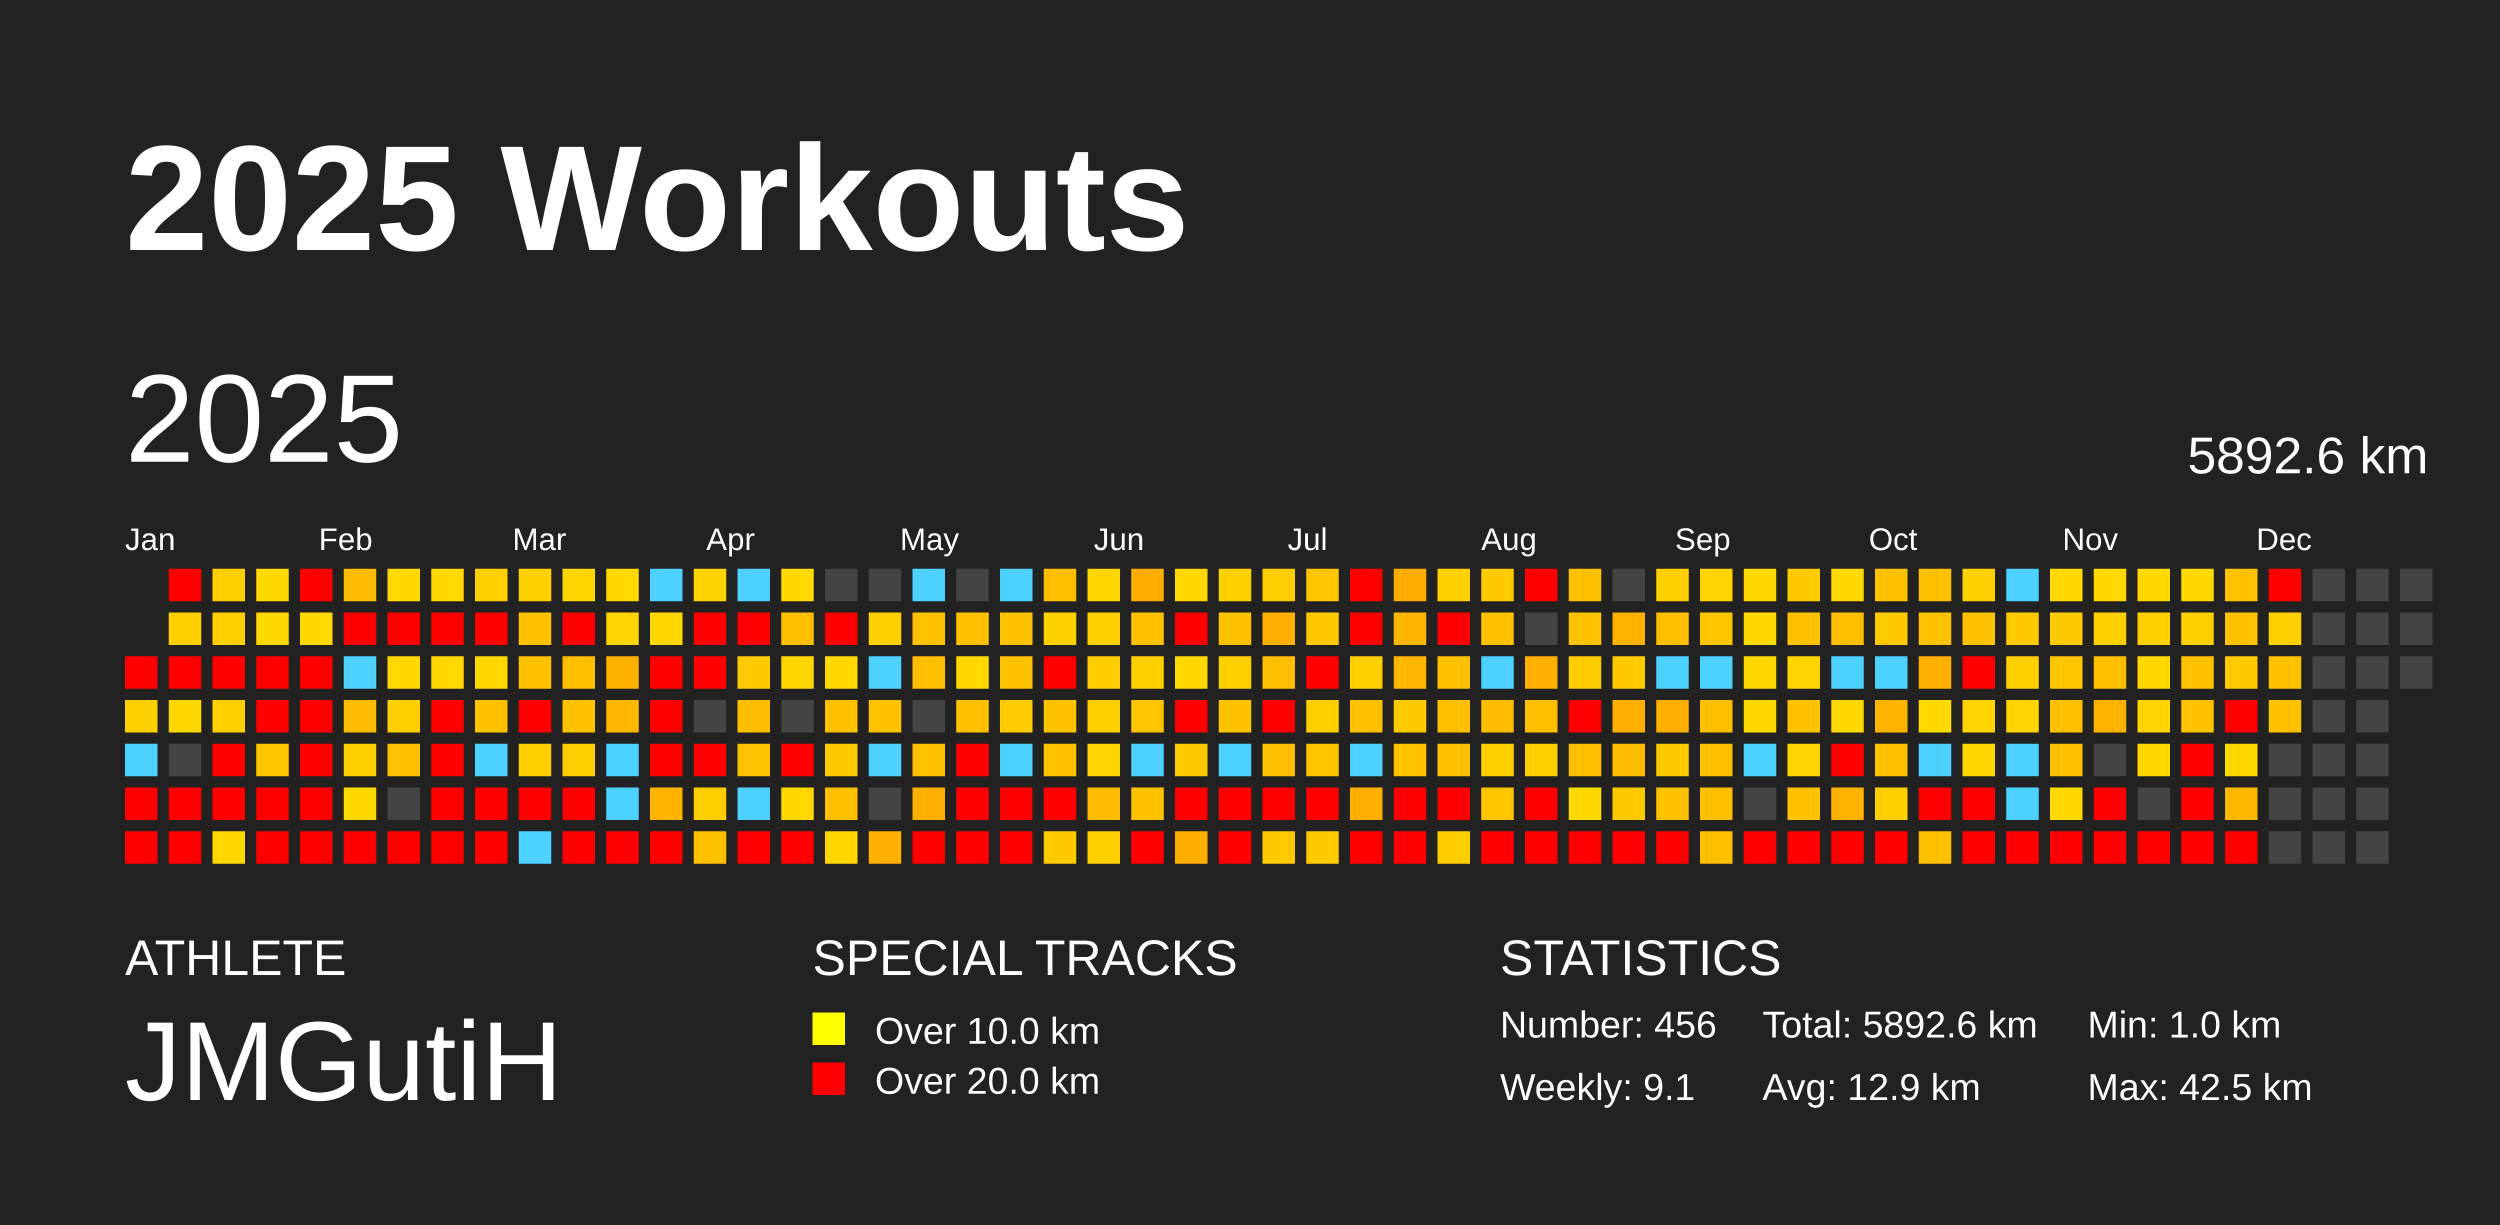
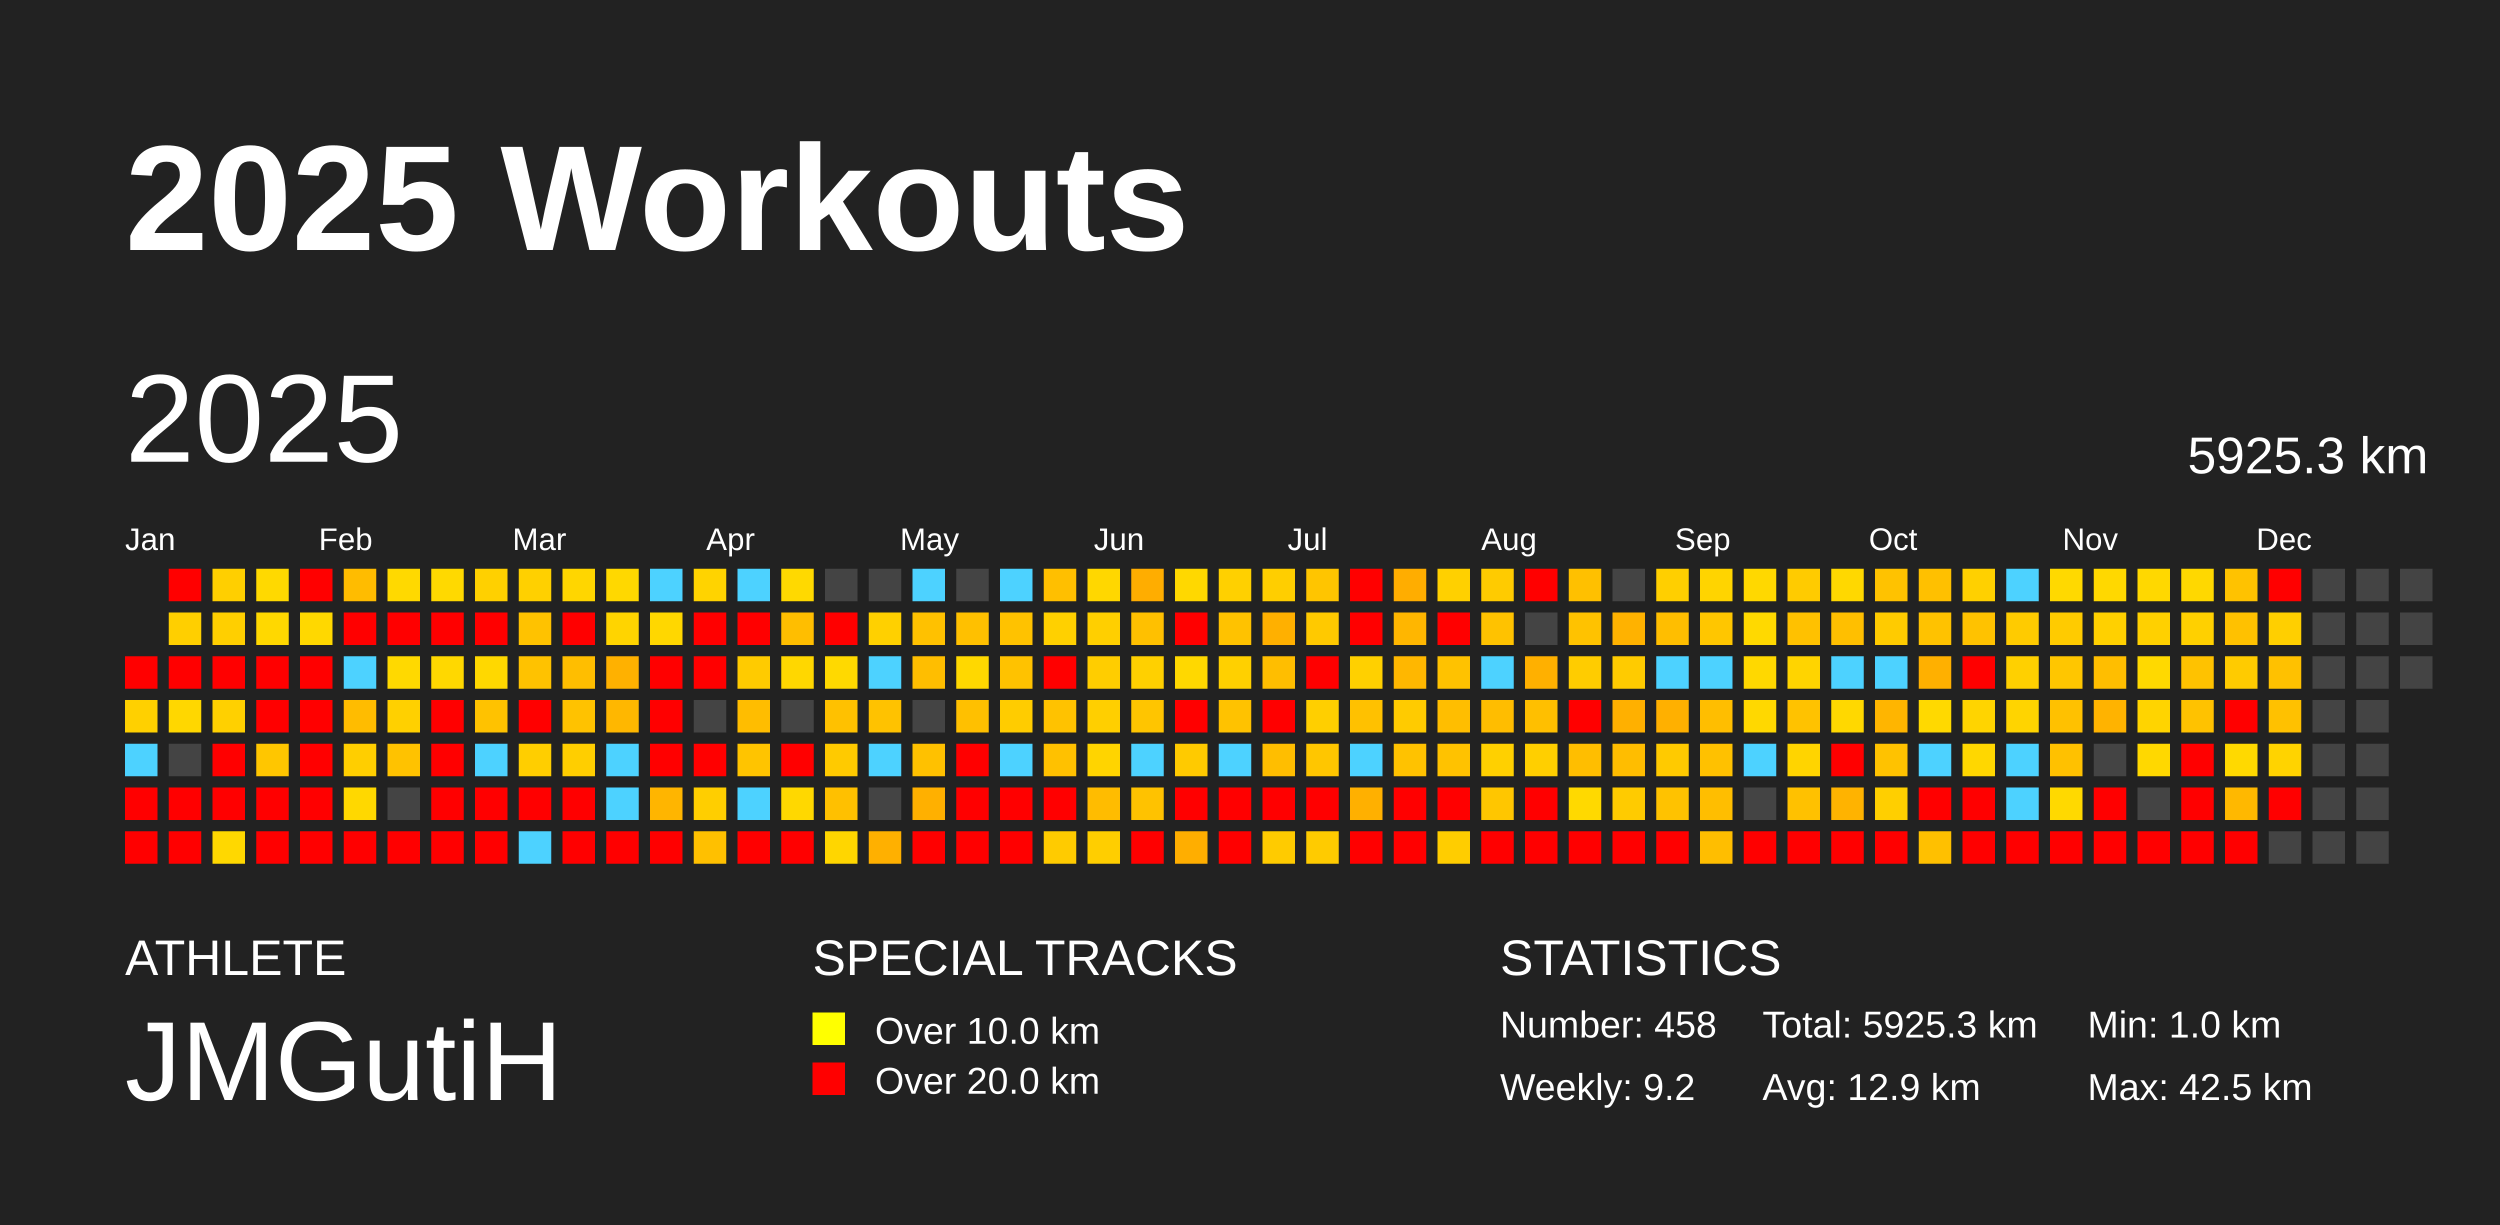
<svg xmlns="http://www.w3.org/2000/svg" baseProfile="full" height="98mm" version="1.1" viewBox="0,0,200,98" width="200mm">
  <defs />
  <rect fill="#222222" height="98" width="200" x="0" y="0" />
  <text fill="#FFFFFF" style="font-size:12px; font-family:Arial; font-weight:bold;" x="10" y="20">2025 Workouts</text>
  <text fill="#FFFFFF" style="font-size:4px; font-family:Arial" x="10" y="78">ATHLETE</text>
  <text fill="#FFFFFF" style="font-size:9px; font-family:Arial" x="10" y="88">JMGutiH</text>
  <text fill="#FFFFFF" style="font-size:4px; font-family:Arial" x="65" y="78">SPECIAL TRACKS</text>
  <rect fill="yellow" height="2.6" width="2.6" x="65" y="81" />
  <text fill="#FFFFFF" style="font-size:3px; font-family:Arial" x="70" y="83.5">Over 10.0 km</text>
  <rect fill="red" height="2.6" width="2.6" x="65" y="85" />
  <text fill="#FFFFFF" style="font-size:3px; font-family:Arial" x="70" y="87.5">Over 20.0 km</text>
  <text fill="#FFFFFF" style="font-size:4px; font-family:Arial" x="120" y="78">STATISTICS</text>
-   <text fill="#FFFFFF" style="font-size:3px; font-family:Arial" x="120" y="83">Number: 456</text>
-   <text fill="#FFFFFF" style="font-size:3px; font-family:Arial" x="120" y="88">Weekly: 9.1</text>
-   <text fill="#FFFFFF" style="font-size:3px; font-family:Arial" x="141" y="83">Total: 5892.6 km</text>
+   <text fill="#FFFFFF" style="font-size:3px; font-family:Arial" x="120" y="83">Number: 458</text>
+   <text fill="#FFFFFF" style="font-size:3px; font-family:Arial" x="120" y="88">Weekly: 9.2</text>
+   <text fill="#FFFFFF" style="font-size:3px; font-family:Arial" x="141" y="83">Total: 5925.3 km</text>
  <text fill="#FFFFFF" style="font-size:3px; font-family:Arial" x="141" y="88">Avg: 12.9 km</text>
  <text fill="#FFFFFF" style="font-size:3px; font-family:Arial" x="167" y="83">Min: 1.0 km</text>
  <text fill="#FFFFFF" style="font-size:3px; font-family:Arial" x="167" y="88">Max: 42.5 km</text>
  <text dominant-baseline="hanging" fill="#FFFFFF" style="font-size:10.0px; font-family:Arial;" x="10" y="30">2025</text>
-   <text dominant-baseline="hanging" fill="#FFFFFF" style="font-size:4.125px; font-family:Arial;" x="175" y="35">5892.6 km</text>
+   <text dominant-baseline="hanging" fill="#FFFFFF" style="font-size:4.125px; font-family:Arial;" x="175" y="35">5925.3 km</text>
  <text fill="#FFFFFF" style="font-size:2.5px; font-family:Arial" x="10.0" y="44">Jan</text>
  <text fill="#FFFFFF" style="font-size:2.5px; font-family:Arial" x="25.5" y="44">Feb</text>
  <text fill="#FFFFFF" style="font-size:2.5px; font-family:Arial" x="41.0" y="44">Mar</text>
  <text fill="#FFFFFF" style="font-size:2.5px; font-family:Arial" x="56.5" y="44">Apr</text>
  <text fill="#FFFFFF" style="font-size:2.5px; font-family:Arial" x="72.0" y="44">May</text>
  <text fill="#FFFFFF" style="font-size:2.5px; font-family:Arial" x="87.5" y="44">Jun</text>
  <text fill="#FFFFFF" style="font-size:2.5px; font-family:Arial" x="103.0" y="44">Jul</text>
  <text fill="#FFFFFF" style="font-size:2.5px; font-family:Arial" x="118.5" y="44">Aug</text>
  <text fill="#FFFFFF" style="font-size:2.5px; font-family:Arial" x="134.0" y="44">Sep</text>
  <text fill="#FFFFFF" style="font-size:2.5px; font-family:Arial" x="149.5" y="44">Oct</text>
  <text fill="#FFFFFF" style="font-size:2.5px; font-family:Arial" x="165.0" y="44">Nov</text>
  <text fill="#FFFFFF" style="font-size:2.5px; font-family:Arial" x="180.5" y="44">Dec</text>
  <rect fill="red" height="2.6" width="2.6" x="10.0" y="52.5" />
  <rect fill="#ffd000" height="2.6" width="2.6" x="10.0" y="56.0" />
  <rect fill="#4dd2ff" height="2.6" width="2.6" x="10.0" y="59.5" />
  <rect fill="red" height="2.6" width="2.6" x="10.0" y="63.0" />
  <rect fill="red" height="2.6" width="2.6" x="10.0" y="66.5" />
  <rect fill="red" height="2.6" width="2.6" x="13.5" y="45.5" />
  <rect fill="#ffcf00" height="2.6" width="2.6" x="13.5" y="49.0" />
  <rect fill="red" height="2.6" width="2.6" x="13.5" y="52.5" />
  <rect fill="#ffd700" height="2.6" width="2.6" x="13.5" y="56.0" />
  <rect fill="#444444" height="2.6" width="2.6" x="13.5" y="59.5" />
  <rect fill="red" height="2.6" width="2.6" x="13.5" y="63.0" />
  <rect fill="red" height="2.6" width="2.6" x="13.5" y="66.5" />
  <rect fill="#ffcf00" height="2.6" width="2.6" x="17.0" y="45.5" />
  <rect fill="#ffcf00" height="2.6" width="2.6" x="17.0" y="49.0" />
  <rect fill="red" height="2.6" width="2.6" x="17.0" y="52.5" />
  <rect fill="#ffd000" height="2.6" width="2.6" x="17.0" y="56.0" />
  <rect fill="red" height="2.6" width="2.6" x="17.0" y="59.5" />
  <rect fill="red" height="2.6" width="2.6" x="17.0" y="63.0" />
  <rect fill="#ffd800" height="2.6" width="2.6" x="17.0" y="66.5" />
  <rect fill="#ffd900" height="2.6" width="2.6" x="20.5" y="45.5" />
  <rect fill="#ffd800" height="2.6" width="2.6" x="20.5" y="49.0" />
  <rect fill="red" height="2.6" width="2.6" x="20.5" y="52.5" />
  <rect fill="red" height="2.6" width="2.6" x="20.5" y="56.0" />
  <rect fill="#ffc600" height="2.6" width="2.6" x="20.5" y="59.5" />
  <rect fill="red" height="2.6" width="2.6" x="20.5" y="63.0" />
  <rect fill="red" height="2.6" width="2.6" x="20.5" y="66.5" />
  <rect fill="red" height="2.6" width="2.6" x="24.0" y="45.5" />
  <rect fill="#ffd800" height="2.6" width="2.6" x="24.0" y="49.0" />
  <rect fill="red" height="2.6" width="2.6" x="24.0" y="52.5" />
  <rect fill="red" height="2.6" width="2.6" x="24.0" y="56.0" />
  <rect fill="red" height="2.6" width="2.6" x="24.0" y="59.5" />
  <rect fill="red" height="2.6" width="2.6" x="24.0" y="63.0" />
  <rect fill="red" height="2.6" width="2.6" x="24.0" y="66.5" />
  <rect fill="#ffbc00" height="2.6" width="2.6" x="27.5" y="45.5" />
  <rect fill="red" height="2.6" width="2.6" x="27.5" y="49.0" />
  <rect fill="#4dd2ff" height="2.6" width="2.6" x="27.5" y="52.5" />
  <rect fill="#ffbc00" height="2.6" width="2.6" x="27.5" y="56.0" />
  <rect fill="#ffce00" height="2.6" width="2.6" x="27.5" y="59.5" />
  <rect fill="#ffd800" height="2.6" width="2.6" x="27.5" y="63.0" />
  <rect fill="red" height="2.6" width="2.6" x="27.5" y="66.5" />
  <rect fill="#ffd900" height="2.6" width="2.6" x="31.0" y="45.5" />
  <rect fill="red" height="2.6" width="2.6" x="31.0" y="49.0" />
  <rect fill="#ffd900" height="2.6" width="2.6" x="31.0" y="52.5" />
  <rect fill="#ffd000" height="2.6" width="2.6" x="31.0" y="56.0" />
  <rect fill="#ffc200" height="2.6" width="2.6" x="31.0" y="59.5" />
  <rect fill="#444444" height="2.6" width="2.6" x="31.0" y="63.0" />
  <rect fill="red" height="2.6" width="2.6" x="31.0" y="66.5" />
  <rect fill="#ffd900" height="2.6" width="2.6" x="34.5" y="45.5" />
  <rect fill="red" height="2.6" width="2.6" x="34.5" y="49.0" />
  <rect fill="#ffd800" height="2.6" width="2.6" x="34.5" y="52.5" />
  <rect fill="red" height="2.6" width="2.6" x="34.5" y="56.0" />
  <rect fill="red" height="2.6" width="2.6" x="34.5" y="59.5" />
  <rect fill="red" height="2.6" width="2.6" x="34.5" y="63.0" />
  <rect fill="red" height="2.6" width="2.6" x="34.5" y="66.5" />
  <rect fill="#ffd000" height="2.6" width="2.6" x="38.0" y="45.5" />
  <rect fill="red" height="2.6" width="2.6" x="38.0" y="49.0" />
  <rect fill="#ffd800" height="2.6" width="2.6" x="38.0" y="52.5" />
  <rect fill="#ffc200" height="2.6" width="2.6" x="38.0" y="56.0" />
  <rect fill="#4dd2ff" height="2.6" width="2.6" x="38.0" y="59.5" />
  <rect fill="red" height="2.6" width="2.6" x="38.0" y="63.0" />
  <rect fill="red" height="2.6" width="2.6" x="38.0" y="66.5" />
  <rect fill="#ffd000" height="2.6" width="2.6" x="41.5" y="45.5" />
  <rect fill="#ffc200" height="2.6" width="2.6" x="41.5" y="49.0" />
  <rect fill="#ffc200" height="2.6" width="2.6" x="41.5" y="52.5" />
  <rect fill="red" height="2.6" width="2.6" x="41.5" y="56.0" />
  <rect fill="#ffce00" height="2.6" width="2.6" x="41.5" y="59.5" />
  <rect fill="red" height="2.6" width="2.6" x="41.5" y="63.0" />
  <rect fill="#4dd2ff" height="2.6" width="2.6" x="41.5" y="66.5" />
  <rect fill="#ffd600" height="2.6" width="2.6" x="45.0" y="45.5" />
  <rect fill="red" height="2.6" width="2.6" x="45.0" y="49.0" />
  <rect fill="#ffbe00" height="2.6" width="2.6" x="45.0" y="52.5" />
  <rect fill="#ffc200" height="2.6" width="2.6" x="45.0" y="56.0" />
  <rect fill="#ffce00" height="2.6" width="2.6" x="45.0" y="59.5" />
  <rect fill="red" height="2.6" width="2.6" x="45.0" y="63.0" />
  <rect fill="red" height="2.6" width="2.6" x="45.0" y="66.5" />
  <rect fill="#ffd800" height="2.6" width="2.6" x="48.5" y="45.5" />
  <rect fill="#ffd400" height="2.6" width="2.6" x="48.5" y="49.0" />
  <rect fill="#ffb100" height="2.6" width="2.6" x="48.5" y="52.5" />
  <rect fill="#ffb700" height="2.6" width="2.6" x="48.5" y="56.0" />
  <rect fill="#4dd2ff" height="2.6" width="2.6" x="48.5" y="59.5" />
  <rect fill="#4dd2ff" height="2.6" width="2.6" x="48.5" y="63.0" />
  <rect fill="red" height="2.6" width="2.6" x="48.5" y="66.5" />
  <rect fill="#4dd2ff" height="2.6" width="2.6" x="52.0" y="45.5" />
  <rect fill="#ffd700" height="2.6" width="2.6" x="52.0" y="49.0" />
  <rect fill="red" height="2.6" width="2.6" x="52.0" y="52.5" />
  <rect fill="red" height="2.6" width="2.6" x="52.0" y="56.0" />
  <rect fill="red" height="2.6" width="2.6" x="52.0" y="59.5" />
  <rect fill="#ffb500" height="2.6" width="2.6" x="52.0" y="63.0" />
  <rect fill="red" height="2.6" width="2.6" x="52.0" y="66.5" />
  <rect fill="#ffd300" height="2.6" width="2.6" x="55.5" y="45.5" />
  <rect fill="red" height="2.6" width="2.6" x="55.5" y="49.0" />
  <rect fill="red" height="2.6" width="2.6" x="55.5" y="52.5" />
  <rect fill="#444444" height="2.6" width="2.6" x="55.5" y="56.0" />
  <rect fill="red" height="2.6" width="2.6" x="55.5" y="59.5" />
  <rect fill="#ffce00" height="2.6" width="2.6" x="55.5" y="63.0" />
  <rect fill="#ffc000" height="2.6" width="2.6" x="55.5" y="66.5" />
  <rect fill="#4dd2ff" height="2.6" width="2.6" x="59.0" y="45.5" />
  <rect fill="red" height="2.6" width="2.6" x="59.0" y="49.0" />
  <rect fill="#ffcb00" height="2.6" width="2.6" x="59.0" y="52.5" />
  <rect fill="#ffbd00" height="2.6" width="2.6" x="59.0" y="56.0" />
  <rect fill="#ffc400" height="2.6" width="2.6" x="59.0" y="59.5" />
  <rect fill="#4dd2ff" height="2.6" width="2.6" x="59.0" y="63.0" />
  <rect fill="red" height="2.6" width="2.6" x="59.0" y="66.5" />
  <rect fill="#ffd900" height="2.6" width="2.6" x="62.5" y="45.5" />
  <rect fill="#ffbe00" height="2.6" width="2.6" x="62.5" y="49.0" />
  <rect fill="#ffd700" height="2.6" width="2.6" x="62.5" y="52.5" />
  <rect fill="#444444" height="2.6" width="2.6" x="62.5" y="56.0" />
  <rect fill="red" height="2.6" width="2.6" x="62.5" y="59.5" />
  <rect fill="#ffd800" height="2.6" width="2.6" x="62.5" y="63.0" />
  <rect fill="red" height="2.6" width="2.6" x="62.5" y="66.5" />
  <rect fill="#444444" height="2.6" width="2.6" x="66.0" y="45.5" />
  <rect fill="red" height="2.6" width="2.6" x="66.0" y="49.0" />
  <rect fill="#ffd900" height="2.6" width="2.6" x="66.0" y="52.5" />
  <rect fill="#ffc100" height="2.6" width="2.6" x="66.0" y="56.0" />
  <rect fill="#ffca00" height="2.6" width="2.6" x="66.0" y="59.5" />
  <rect fill="#ffc000" height="2.6" width="2.6" x="66.0" y="63.0" />
  <rect fill="#ffd600" height="2.6" width="2.6" x="66.0" y="66.5" />
  <rect fill="#444444" height="2.6" width="2.6" x="69.5" y="45.5" />
  <rect fill="#ffd000" height="2.6" width="2.6" x="69.5" y="49.0" />
  <rect fill="#4dd2ff" height="2.6" width="2.6" x="69.5" y="52.5" />
  <rect fill="#ffc200" height="2.6" width="2.6" x="69.5" y="56.0" />
  <rect fill="#4dd2ff" height="2.6" width="2.6" x="69.5" y="59.5" />
  <rect fill="#444444" height="2.6" width="2.6" x="69.5" y="63.0" />
  <rect fill="#ffb000" height="2.6" width="2.6" x="69.5" y="66.5" />
  <rect fill="#4dd2ff" height="2.6" width="2.6" x="73.0" y="45.5" />
  <rect fill="#ffc100" height="2.6" width="2.6" x="73.0" y="49.0" />
  <rect fill="#ffbe00" height="2.6" width="2.6" x="73.0" y="52.5" />
  <rect fill="#444444" height="2.6" width="2.6" x="73.0" y="56.0" />
  <rect fill="#ffc100" height="2.6" width="2.6" x="73.0" y="59.5" />
  <rect fill="#ffb000" height="2.6" width="2.6" x="73.0" y="63.0" />
  <rect fill="red" height="2.6" width="2.6" x="73.0" y="66.5" />
  <rect fill="#444444" height="2.6" width="2.6" x="76.5" y="45.5" />
  <rect fill="#ffc000" height="2.6" width="2.6" x="76.5" y="49.0" />
  <rect fill="#ffd800" height="2.6" width="2.6" x="76.5" y="52.5" />
  <rect fill="#ffc000" height="2.6" width="2.6" x="76.5" y="56.0" />
  <rect fill="red" height="2.6" width="2.6" x="76.5" y="59.5" />
  <rect fill="red" height="2.6" width="2.6" x="76.5" y="63.0" />
  <rect fill="red" height="2.6" width="2.6" x="76.5" y="66.5" />
  <rect fill="#4dd2ff" height="2.6" width="2.6" x="80.0" y="45.5" />
  <rect fill="#ffc200" height="2.6" width="2.6" x="80.0" y="49.0" />
  <rect fill="#ffc200" height="2.6" width="2.6" x="80.0" y="52.5" />
  <rect fill="#ffcc00" height="2.6" width="2.6" x="80.0" y="56.0" />
  <rect fill="#4dd2ff" height="2.6" width="2.6" x="80.0" y="59.5" />
  <rect fill="red" height="2.6" width="2.6" x="80.0" y="63.0" />
  <rect fill="red" height="2.6" width="2.6" x="80.0" y="66.5" />
  <rect fill="#ffbf00" height="2.6" width="2.6" x="83.5" y="45.5" />
  <rect fill="#ffd000" height="2.6" width="2.6" x="83.5" y="49.0" />
  <rect fill="red" height="2.6" width="2.6" x="83.5" y="52.5" />
  <rect fill="#ffc200" height="2.6" width="2.6" x="83.5" y="56.0" />
  <rect fill="#ffc100" height="2.6" width="2.6" x="83.5" y="59.5" />
  <rect fill="red" height="2.6" width="2.6" x="83.5" y="63.0" />
  <rect fill="#ffcb00" height="2.6" width="2.6" x="83.5" y="66.5" />
  <rect fill="#ffd700" height="2.6" width="2.6" x="87.0" y="45.5" />
  <rect fill="#ffcf00" height="2.6" width="2.6" x="87.0" y="49.0" />
  <rect fill="#ffcd00" height="2.6" width="2.6" x="87.0" y="52.5" />
  <rect fill="#ffcf00" height="2.6" width="2.6" x="87.0" y="56.0" />
  <rect fill="#ffd400" height="2.6" width="2.6" x="87.0" y="59.5" />
  <rect fill="#ffbc00" height="2.6" width="2.6" x="87.0" y="63.0" />
  <rect fill="#ffce00" height="2.6" width="2.6" x="87.0" y="66.5" />
  <rect fill="#ffad00" height="2.6" width="2.6" x="90.5" y="45.5" />
  <rect fill="#ffc000" height="2.6" width="2.6" x="90.5" y="49.0" />
  <rect fill="#ffd000" height="2.6" width="2.6" x="90.5" y="52.5" />
  <rect fill="#ffc500" height="2.6" width="2.6" x="90.5" y="56.0" />
  <rect fill="#4dd2ff" height="2.6" width="2.6" x="90.5" y="59.5" />
  <rect fill="#ffc200" height="2.6" width="2.6" x="90.5" y="63.0" />
  <rect fill="red" height="2.6" width="2.6" x="90.5" y="66.5" />
  <rect fill="#ffd800" height="2.6" width="2.6" x="94.0" y="45.5" />
  <rect fill="red" height="2.6" width="2.6" x="94.0" y="49.0" />
  <rect fill="#ffd800" height="2.6" width="2.6" x="94.0" y="52.5" />
  <rect fill="red" height="2.6" width="2.6" x="94.0" y="56.0" />
  <rect fill="#ffca00" height="2.6" width="2.6" x="94.0" y="59.5" />
  <rect fill="red" height="2.6" width="2.6" x="94.0" y="63.0" />
  <rect fill="#ffae00" height="2.6" width="2.6" x="94.0" y="66.5" />
  <rect fill="#ffd000" height="2.6" width="2.6" x="97.5" y="45.5" />
  <rect fill="#ffc200" height="2.6" width="2.6" x="97.5" y="49.0" />
  <rect fill="#ffd000" height="2.6" width="2.6" x="97.5" y="52.5" />
  <rect fill="#ffc200" height="2.6" width="2.6" x="97.5" y="56.0" />
  <rect fill="#4dd2ff" height="2.6" width="2.6" x="97.5" y="59.5" />
  <rect fill="red" height="2.6" width="2.6" x="97.5" y="63.0" />
  <rect fill="red" height="2.6" width="2.6" x="97.5" y="66.5" />
  <rect fill="#ffce00" height="2.6" width="2.6" x="101.0" y="45.5" />
  <rect fill="#ffb000" height="2.6" width="2.6" x="101.0" y="49.0" />
  <rect fill="#ffbe00" height="2.6" width="2.6" x="101.0" y="52.5" />
  <rect fill="red" height="2.6" width="2.6" x="101.0" y="56.0" />
  <rect fill="#ffbe00" height="2.6" width="2.6" x="101.0" y="59.5" />
  <rect fill="red" height="2.6" width="2.6" x="101.0" y="63.0" />
  <rect fill="#ffcb00" height="2.6" width="2.6" x="101.0" y="66.5" />
  <rect fill="#ffc500" height="2.6" width="2.6" x="104.5" y="45.5" />
  <rect fill="#ffc900" height="2.6" width="2.6" x="104.5" y="49.0" />
  <rect fill="red" height="2.6" width="2.6" x="104.5" y="52.5" />
  <rect fill="#ffcf00" height="2.6" width="2.6" x="104.5" y="56.0" />
  <rect fill="#ffc600" height="2.6" width="2.6" x="104.5" y="59.5" />
  <rect fill="red" height="2.6" width="2.6" x="104.5" y="63.0" />
  <rect fill="#ffcb00" height="2.6" width="2.6" x="104.5" y="66.5" />
  <rect fill="red" height="2.6" width="2.6" x="108.0" y="45.5" />
  <rect fill="red" height="2.6" width="2.6" x="108.0" y="49.0" />
  <rect fill="#ffd000" height="2.6" width="2.6" x="108.0" y="52.5" />
  <rect fill="#ffc100" height="2.6" width="2.6" x="108.0" y="56.0" />
  <rect fill="#4dd2ff" height="2.6" width="2.6" x="108.0" y="59.5" />
  <rect fill="#ffb000" height="2.6" width="2.6" x="108.0" y="63.0" />
  <rect fill="red" height="2.6" width="2.6" x="108.0" y="66.5" />
  <rect fill="#ffad00" height="2.6" width="2.6" x="111.5" y="45.5" />
  <rect fill="#ffb600" height="2.6" width="2.6" x="111.5" y="49.0" />
  <rect fill="#ffb700" height="2.6" width="2.6" x="111.5" y="52.5" />
  <rect fill="#ffcb00" height="2.6" width="2.6" x="111.5" y="56.0" />
  <rect fill="#ffc200" height="2.6" width="2.6" x="111.5" y="59.5" />
  <rect fill="red" height="2.6" width="2.6" x="111.5" y="63.0" />
  <rect fill="red" height="2.6" width="2.6" x="111.5" y="66.5" />
  <rect fill="#ffd000" height="2.6" width="2.6" x="115.0" y="45.5" />
  <rect fill="red" height="2.6" width="2.6" x="115.0" y="49.0" />
  <rect fill="#ffc200" height="2.6" width="2.6" x="115.0" y="52.5" />
  <rect fill="#ffbe00" height="2.6" width="2.6" x="115.0" y="56.0" />
  <rect fill="#ffc200" height="2.6" width="2.6" x="115.0" y="59.5" />
  <rect fill="red" height="2.6" width="2.6" x="115.0" y="63.0" />
  <rect fill="#ffcd00" height="2.6" width="2.6" x="115.0" y="66.5" />
  <rect fill="#ffcb00" height="2.6" width="2.6" x="118.5" y="45.5" />
  <rect fill="#ffc200" height="2.6" width="2.6" x="118.5" y="49.0" />
  <rect fill="#4dd2ff" height="2.6" width="2.6" x="118.5" y="52.5" />
  <rect fill="#ffbd00" height="2.6" width="2.6" x="118.5" y="56.0" />
  <rect fill="#ffd000" height="2.6" width="2.6" x="118.5" y="59.5" />
  <rect fill="#ffc600" height="2.6" width="2.6" x="118.5" y="63.0" />
  <rect fill="red" height="2.6" width="2.6" x="118.5" y="66.5" />
  <rect fill="red" height="2.6" width="2.6" x="122.0" y="45.5" />
  <rect fill="#444444" height="2.6" width="2.6" x="122.0" y="49.0" />
  <rect fill="#ffb000" height="2.6" width="2.6" x="122.0" y="52.5" />
  <rect fill="#ffbf00" height="2.6" width="2.6" x="122.0" y="56.0" />
  <rect fill="#ffcf00" height="2.6" width="2.6" x="122.0" y="59.5" />
  <rect fill="red" height="2.6" width="2.6" x="122.0" y="63.0" />
  <rect fill="red" height="2.6" width="2.6" x="122.0" y="66.5" />
  <rect fill="#ffc000" height="2.6" width="2.6" x="125.5" y="45.5" />
  <rect fill="#ffc200" height="2.6" width="2.6" x="125.5" y="49.0" />
  <rect fill="#ffcc00" height="2.6" width="2.6" x="125.5" y="52.5" />
  <rect fill="red" height="2.6" width="2.6" x="125.5" y="56.0" />
  <rect fill="#ffbe00" height="2.6" width="2.6" x="125.5" y="59.5" />
  <rect fill="#ffd900" height="2.6" width="2.6" x="125.5" y="63.0" />
  <rect fill="red" height="2.6" width="2.6" x="125.5" y="66.5" />
  <rect fill="#444444" height="2.6" width="2.6" x="129.0" y="45.5" />
  <rect fill="#ffb200" height="2.6" width="2.6" x="129.0" y="49.0" />
  <rect fill="#ffcb00" height="2.6" width="2.6" x="129.0" y="52.5" />
  <rect fill="#ffb000" height="2.6" width="2.6" x="129.0" y="56.0" />
  <rect fill="#ffbd00" height="2.6" width="2.6" x="129.0" y="59.5" />
  <rect fill="#ffcb00" height="2.6" width="2.6" x="129.0" y="63.0" />
  <rect fill="red" height="2.6" width="2.6" x="129.0" y="66.5" />
  <rect fill="#ffcf00" height="2.6" width="2.6" x="132.5" y="45.5" />
  <rect fill="#ffbe00" height="2.6" width="2.6" x="132.5" y="49.0" />
  <rect fill="#4dd2ff" height="2.6" width="2.6" x="132.5" y="52.5" />
  <rect fill="#ffb000" height="2.6" width="2.6" x="132.5" y="56.0" />
  <rect fill="#ffca00" height="2.6" width="2.6" x="132.5" y="59.5" />
  <rect fill="#ffc200" height="2.6" width="2.6" x="132.5" y="63.0" />
  <rect fill="red" height="2.6" width="2.6" x="132.5" y="66.5" />
  <rect fill="#ffd400" height="2.6" width="2.6" x="136.0" y="45.5" />
  <rect fill="#ffc600" height="2.6" width="2.6" x="136.0" y="49.0" />
  <rect fill="#4dd2ff" height="2.6" width="2.6" x="136.0" y="52.5" />
  <rect fill="#ffbe00" height="2.6" width="2.6" x="136.0" y="56.0" />
  <rect fill="#ffc100" height="2.6" width="2.6" x="136.0" y="59.5" />
  <rect fill="#ffbe00" height="2.6" width="2.6" x="136.0" y="63.0" />
  <rect fill="#ffbe00" height="2.6" width="2.6" x="136.0" y="66.5" />
  <rect fill="#ffd800" height="2.6" width="2.6" x="139.5" y="45.5" />
  <rect fill="#ffd900" height="2.6" width="2.6" x="139.5" y="49.0" />
  <rect fill="#ffd800" height="2.6" width="2.6" x="139.5" y="52.5" />
  <rect fill="#ffd800" height="2.6" width="2.6" x="139.5" y="56.0" />
  <rect fill="#4dd2ff" height="2.6" width="2.6" x="139.5" y="59.5" />
  <rect fill="#444444" height="2.6" width="2.6" x="139.5" y="63.0" />
  <rect fill="red" height="2.6" width="2.6" x="139.5" y="66.5" />
  <rect fill="#ffcb00" height="2.6" width="2.6" x="143.0" y="45.5" />
  <rect fill="#ffc100" height="2.6" width="2.6" x="143.0" y="49.0" />
  <rect fill="#ffd400" height="2.6" width="2.6" x="143.0" y="52.5" />
  <rect fill="#ffc200" height="2.6" width="2.6" x="143.0" y="56.0" />
  <rect fill="#ffd400" height="2.6" width="2.6" x="143.0" y="59.5" />
  <rect fill="#ffc100" height="2.6" width="2.6" x="143.0" y="63.0" />
  <rect fill="red" height="2.6" width="2.6" x="143.0" y="66.5" />
  <rect fill="#ffd800" height="2.6" width="2.6" x="146.5" y="45.5" />
  <rect fill="#ffbf00" height="2.6" width="2.6" x="146.5" y="49.0" />
  <rect fill="#4dd2ff" height="2.6" width="2.6" x="146.5" y="52.5" />
  <rect fill="#ffd800" height="2.6" width="2.6" x="146.5" y="56.0" />
  <rect fill="red" height="2.6" width="2.6" x="146.5" y="59.5" />
  <rect fill="#ffb300" height="2.6" width="2.6" x="146.5" y="63.0" />
  <rect fill="red" height="2.6" width="2.6" x="146.5" y="66.5" />
  <rect fill="#ffc200" height="2.6" width="2.6" x="150.0" y="45.5" />
  <rect fill="#ffcb00" height="2.6" width="2.6" x="150.0" y="49.0" />
  <rect fill="#4dd2ff" height="2.6" width="2.6" x="150.0" y="52.5" />
  <rect fill="#ffb500" height="2.6" width="2.6" x="150.0" y="56.0" />
  <rect fill="#ffc200" height="2.6" width="2.6" x="150.0" y="59.5" />
  <rect fill="#ffcf00" height="2.6" width="2.6" x="150.0" y="63.0" />
  <rect fill="red" height="2.6" width="2.6" x="150.0" y="66.5" />
  <rect fill="#ffc000" height="2.6" width="2.6" x="153.5" y="45.5" />
  <rect fill="#ffc200" height="2.6" width="2.6" x="153.5" y="49.0" />
  <rect fill="#ffb000" height="2.6" width="2.6" x="153.5" y="52.5" />
  <rect fill="#ffd900" height="2.6" width="2.6" x="153.5" y="56.0" />
  <rect fill="#4dd2ff" height="2.6" width="2.6" x="153.5" y="59.5" />
  <rect fill="red" height="2.6" width="2.6" x="153.5" y="63.0" />
  <rect fill="#ffc000" height="2.6" width="2.6" x="153.5" y="66.5" />
  <rect fill="#ffd000" height="2.6" width="2.6" x="157.0" y="45.5" />
  <rect fill="#ffc200" height="2.6" width="2.6" x="157.0" y="49.0" />
  <rect fill="red" height="2.6" width="2.6" x="157.0" y="52.5" />
  <rect fill="#ffd400" height="2.6" width="2.6" x="157.0" y="56.0" />
  <rect fill="#ffd700" height="2.6" width="2.6" x="157.0" y="59.5" />
  <rect fill="red" height="2.6" width="2.6" x="157.0" y="63.0" />
  <rect fill="red" height="2.6" width="2.6" x="157.0" y="66.5" />
  <rect fill="#4dd2ff" height="2.6" width="2.6" x="160.5" y="45.5" />
  <rect fill="#ffcb00" height="2.6" width="2.6" x="160.5" y="49.0" />
  <rect fill="#ffd000" height="2.6" width="2.6" x="160.5" y="52.5" />
  <rect fill="#ffd400" height="2.6" width="2.6" x="160.5" y="56.0" />
  <rect fill="#4dd2ff" height="2.6" width="2.6" x="160.5" y="59.5" />
  <rect fill="#4dd2ff" height="2.6" width="2.6" x="160.5" y="63.0" />
  <rect fill="red" height="2.6" width="2.6" x="160.5" y="66.5" />
  <rect fill="#ffd900" height="2.6" width="2.6" x="164.0" y="45.5" />
  <rect fill="#ffcb00" height="2.6" width="2.6" x="164.0" y="49.0" />
  <rect fill="#ffc600" height="2.6" width="2.6" x="164.0" y="52.5" />
  <rect fill="#ffc100" height="2.6" width="2.6" x="164.0" y="56.0" />
  <rect fill="#ffc100" height="2.6" width="2.6" x="164.0" y="59.5" />
  <rect fill="#ffd900" height="2.6" width="2.6" x="164.0" y="63.0" />
  <rect fill="red" height="2.6" width="2.6" x="164.0" y="66.5" />
  <rect fill="#ffd800" height="2.6" width="2.6" x="167.5" y="45.5" />
  <rect fill="#ffd000" height="2.6" width="2.6" x="167.5" y="49.0" />
  <rect fill="#ffbe00" height="2.6" width="2.6" x="167.5" y="52.5" />
  <rect fill="#ffb300" height="2.6" width="2.6" x="167.5" y="56.0" />
  <rect fill="#444444" height="2.6" width="2.6" x="167.5" y="59.5" />
  <rect fill="red" height="2.6" width="2.6" x="167.5" y="63.0" />
  <rect fill="red" height="2.6" width="2.6" x="167.5" y="66.5" />
  <rect fill="#ffd800" height="2.6" width="2.6" x="171.0" y="45.5" />
  <rect fill="#ffd000" height="2.6" width="2.6" x="171.0" y="49.0" />
  <rect fill="#ffd900" height="2.6" width="2.6" x="171.0" y="52.5" />
  <rect fill="#ffd400" height="2.6" width="2.6" x="171.0" y="56.0" />
  <rect fill="#ffd800" height="2.6" width="2.6" x="171.0" y="59.5" />
  <rect fill="#444444" height="2.6" width="2.6" x="171.0" y="63.0" />
  <rect fill="red" height="2.6" width="2.6" x="171.0" y="66.5" />
  <rect fill="#ffd800" height="2.6" width="2.6" x="174.5" y="45.5" />
  <rect fill="#ffd000" height="2.6" width="2.6" x="174.5" y="49.0" />
  <rect fill="#ffc200" height="2.6" width="2.6" x="174.5" y="52.5" />
  <rect fill="#ffc200" height="2.6" width="2.6" x="174.5" y="56.0" />
  <rect fill="red" height="2.6" width="2.6" x="174.5" y="59.5" />
  <rect fill="red" height="2.6" width="2.6" x="174.5" y="63.0" />
  <rect fill="red" height="2.6" width="2.6" x="174.5" y="66.5" />
  <rect fill="#ffc200" height="2.6" width="2.6" x="178.0" y="45.5" />
  <rect fill="#ffc100" height="2.6" width="2.6" x="178.0" y="49.0" />
  <rect fill="#ffcb00" height="2.6" width="2.6" x="178.0" y="52.5" />
  <rect fill="red" height="2.6" width="2.6" x="178.0" y="56.0" />
  <rect fill="#ffd900" height="2.6" width="2.6" x="178.0" y="59.5" />
  <rect fill="#ffb800" height="2.6" width="2.6" x="178.0" y="63.0" />
  <rect fill="red" height="2.6" width="2.6" x="178.0" y="66.5" />
  <rect fill="red" height="2.6" width="2.6" x="181.5" y="45.5" />
  <rect fill="#ffcf00" height="2.6" width="2.6" x="181.5" y="49.0" />
  <rect fill="#ffc100" height="2.6" width="2.6" x="181.5" y="52.5" />
  <rect fill="#ffc100" height="2.6" width="2.6" x="181.5" y="56.0" />
-   <rect fill="#444444" height="2.6" width="2.6" x="181.5" y="59.5" />
-   <rect fill="#444444" height="2.6" width="2.6" x="181.5" y="63.0" />
+   <rect fill="#ffd300" height="2.6" width="2.6" x="181.5" y="59.5" />
+   <rect fill="red" height="2.6" width="2.6" x="181.5" y="63.0" />
  <rect fill="#444444" height="2.6" width="2.6" x="181.5" y="66.5" />
  <rect fill="#444444" height="2.6" width="2.6" x="185.0" y="45.5" />
  <rect fill="#444444" height="2.6" width="2.6" x="185.0" y="49.0" />
  <rect fill="#444444" height="2.6" width="2.6" x="185.0" y="52.5" />
  <rect fill="#444444" height="2.6" width="2.6" x="185.0" y="56.0" />
  <rect fill="#444444" height="2.6" width="2.6" x="185.0" y="59.5" />
  <rect fill="#444444" height="2.6" width="2.6" x="185.0" y="63.0" />
  <rect fill="#444444" height="2.6" width="2.6" x="185.0" y="66.5" />
  <rect fill="#444444" height="2.6" width="2.6" x="188.5" y="45.5" />
  <rect fill="#444444" height="2.6" width="2.6" x="188.5" y="49.0" />
  <rect fill="#444444" height="2.6" width="2.6" x="188.5" y="52.5" />
  <rect fill="#444444" height="2.6" width="2.6" x="188.5" y="56.0" />
  <rect fill="#444444" height="2.6" width="2.6" x="188.5" y="59.5" />
  <rect fill="#444444" height="2.6" width="2.6" x="188.5" y="63.0" />
  <rect fill="#444444" height="2.6" width="2.6" x="188.5" y="66.5" />
  <rect fill="#444444" height="2.6" width="2.6" x="192.0" y="45.5" />
  <rect fill="#444444" height="2.6" width="2.6" x="192.0" y="49.0" />
  <rect fill="#444444" height="2.6" width="2.6" x="192.0" y="52.5" />
</svg>
